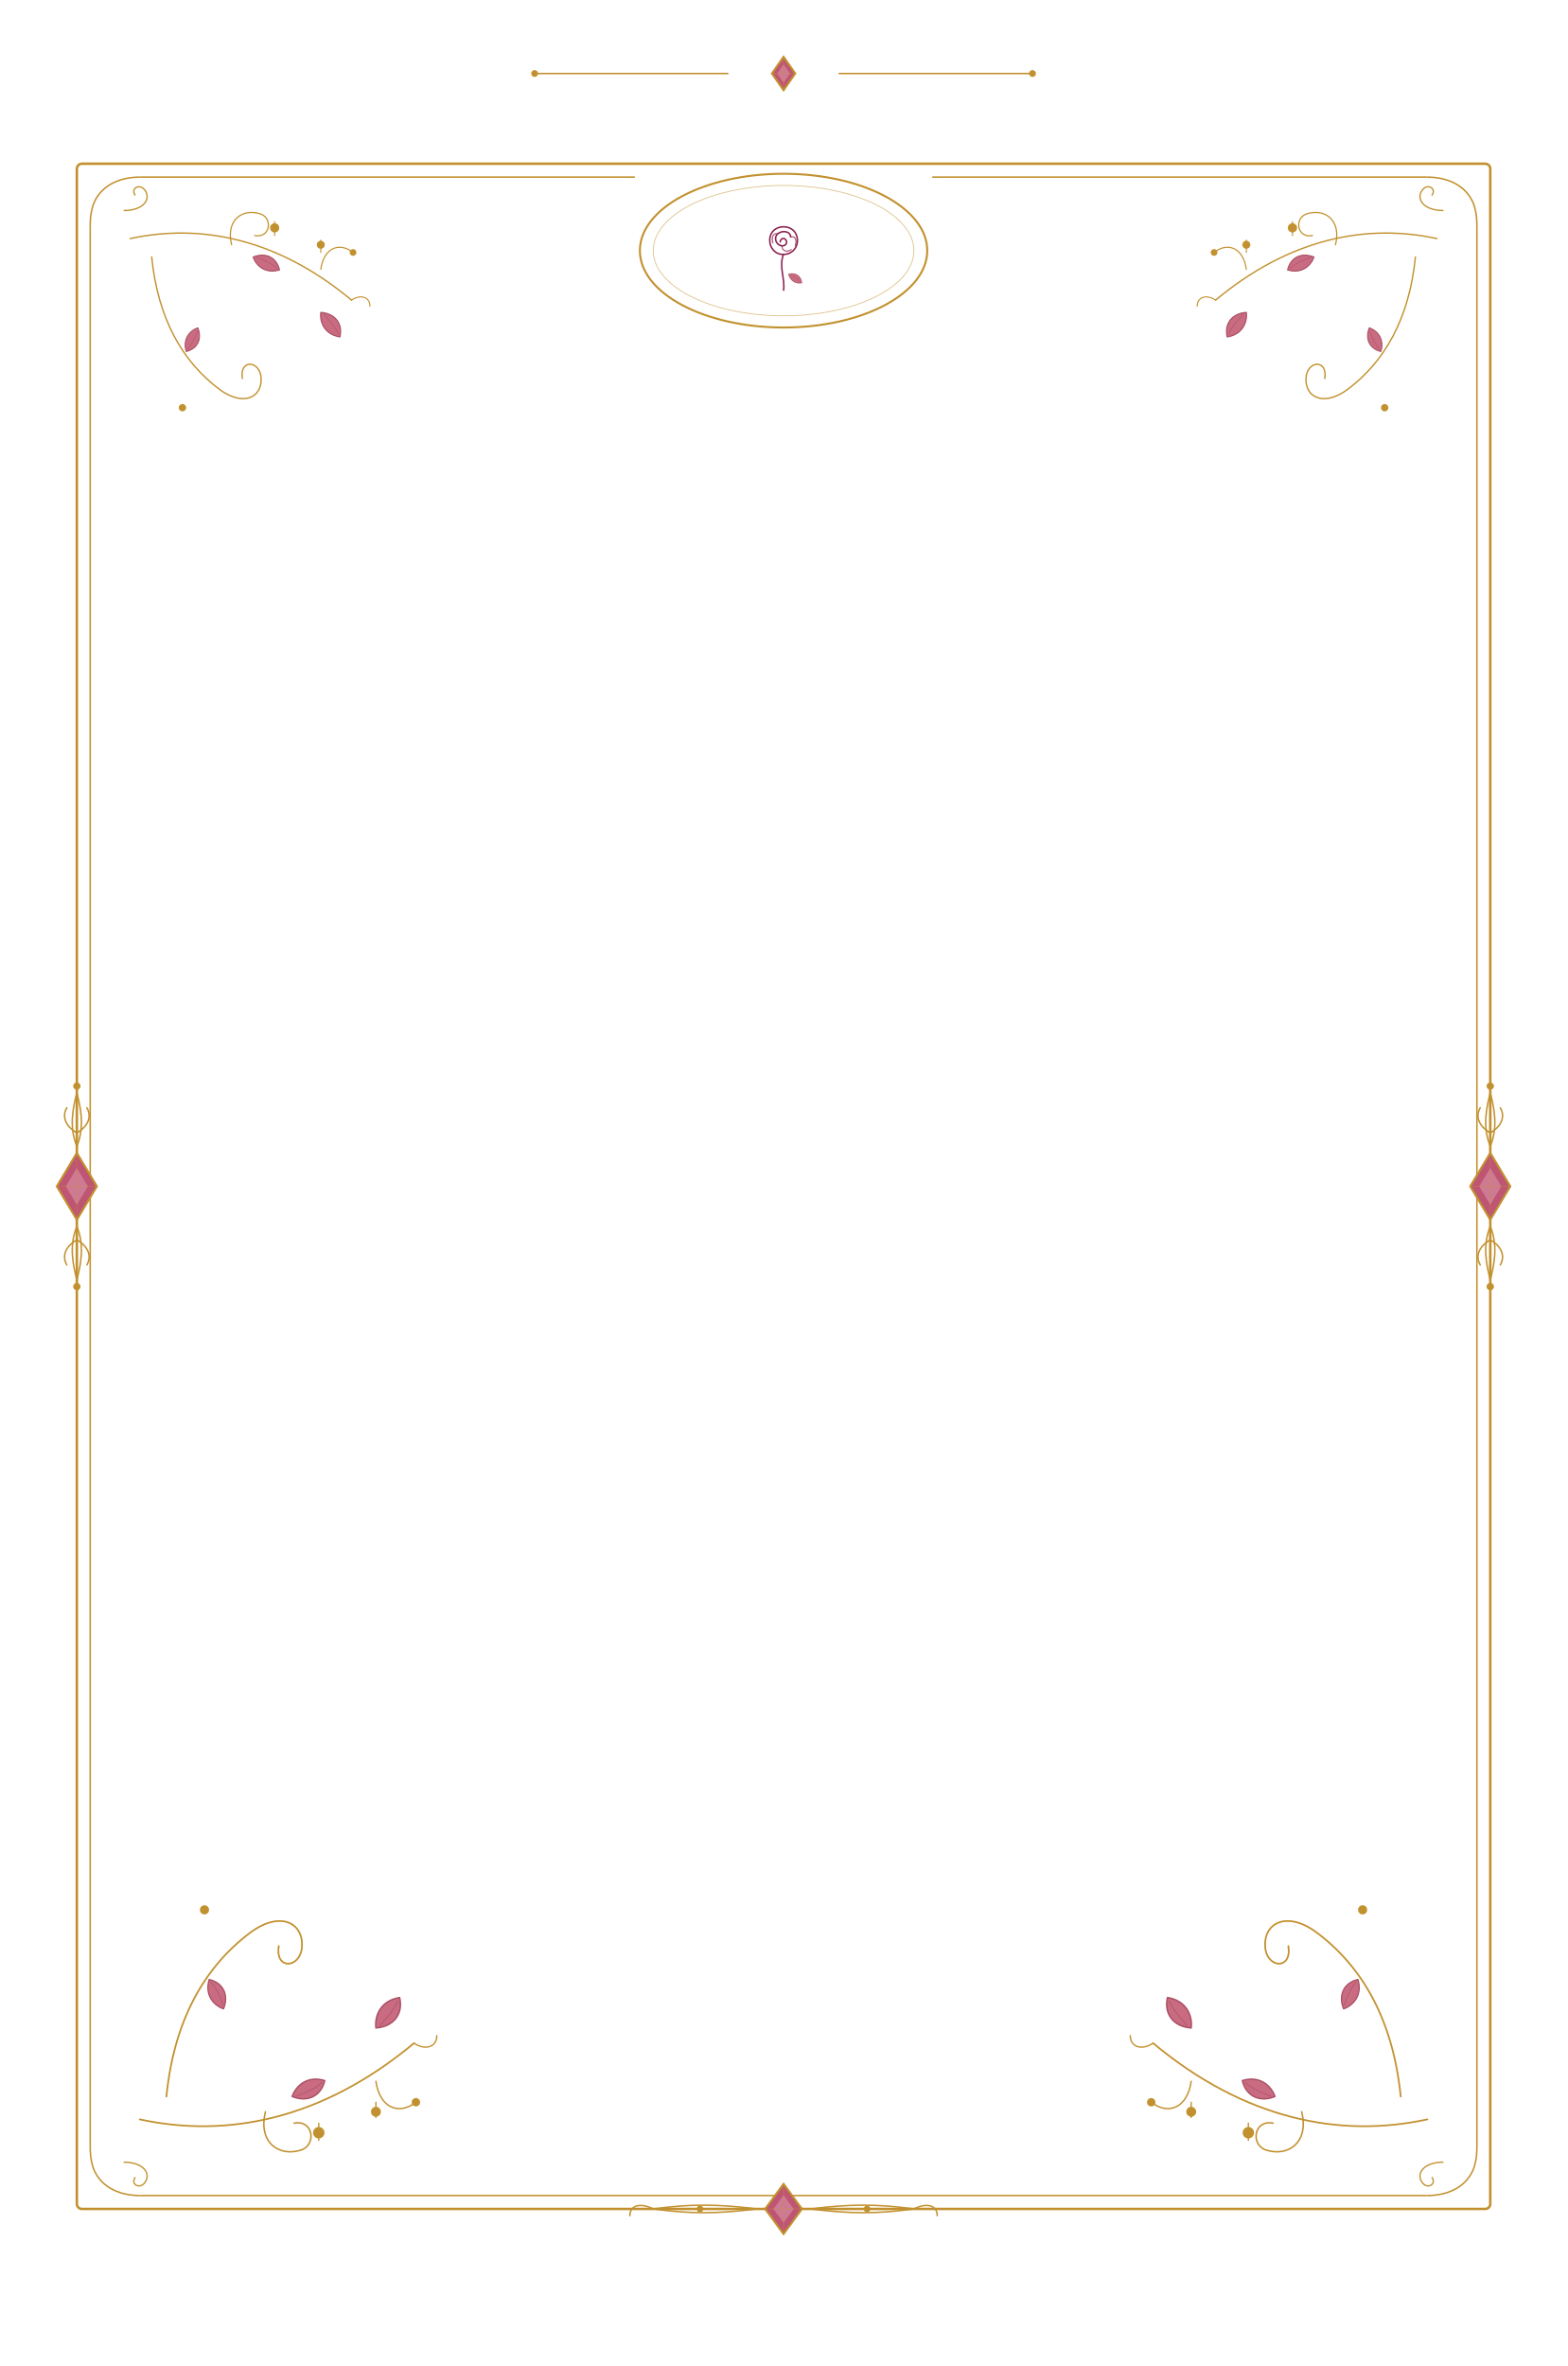
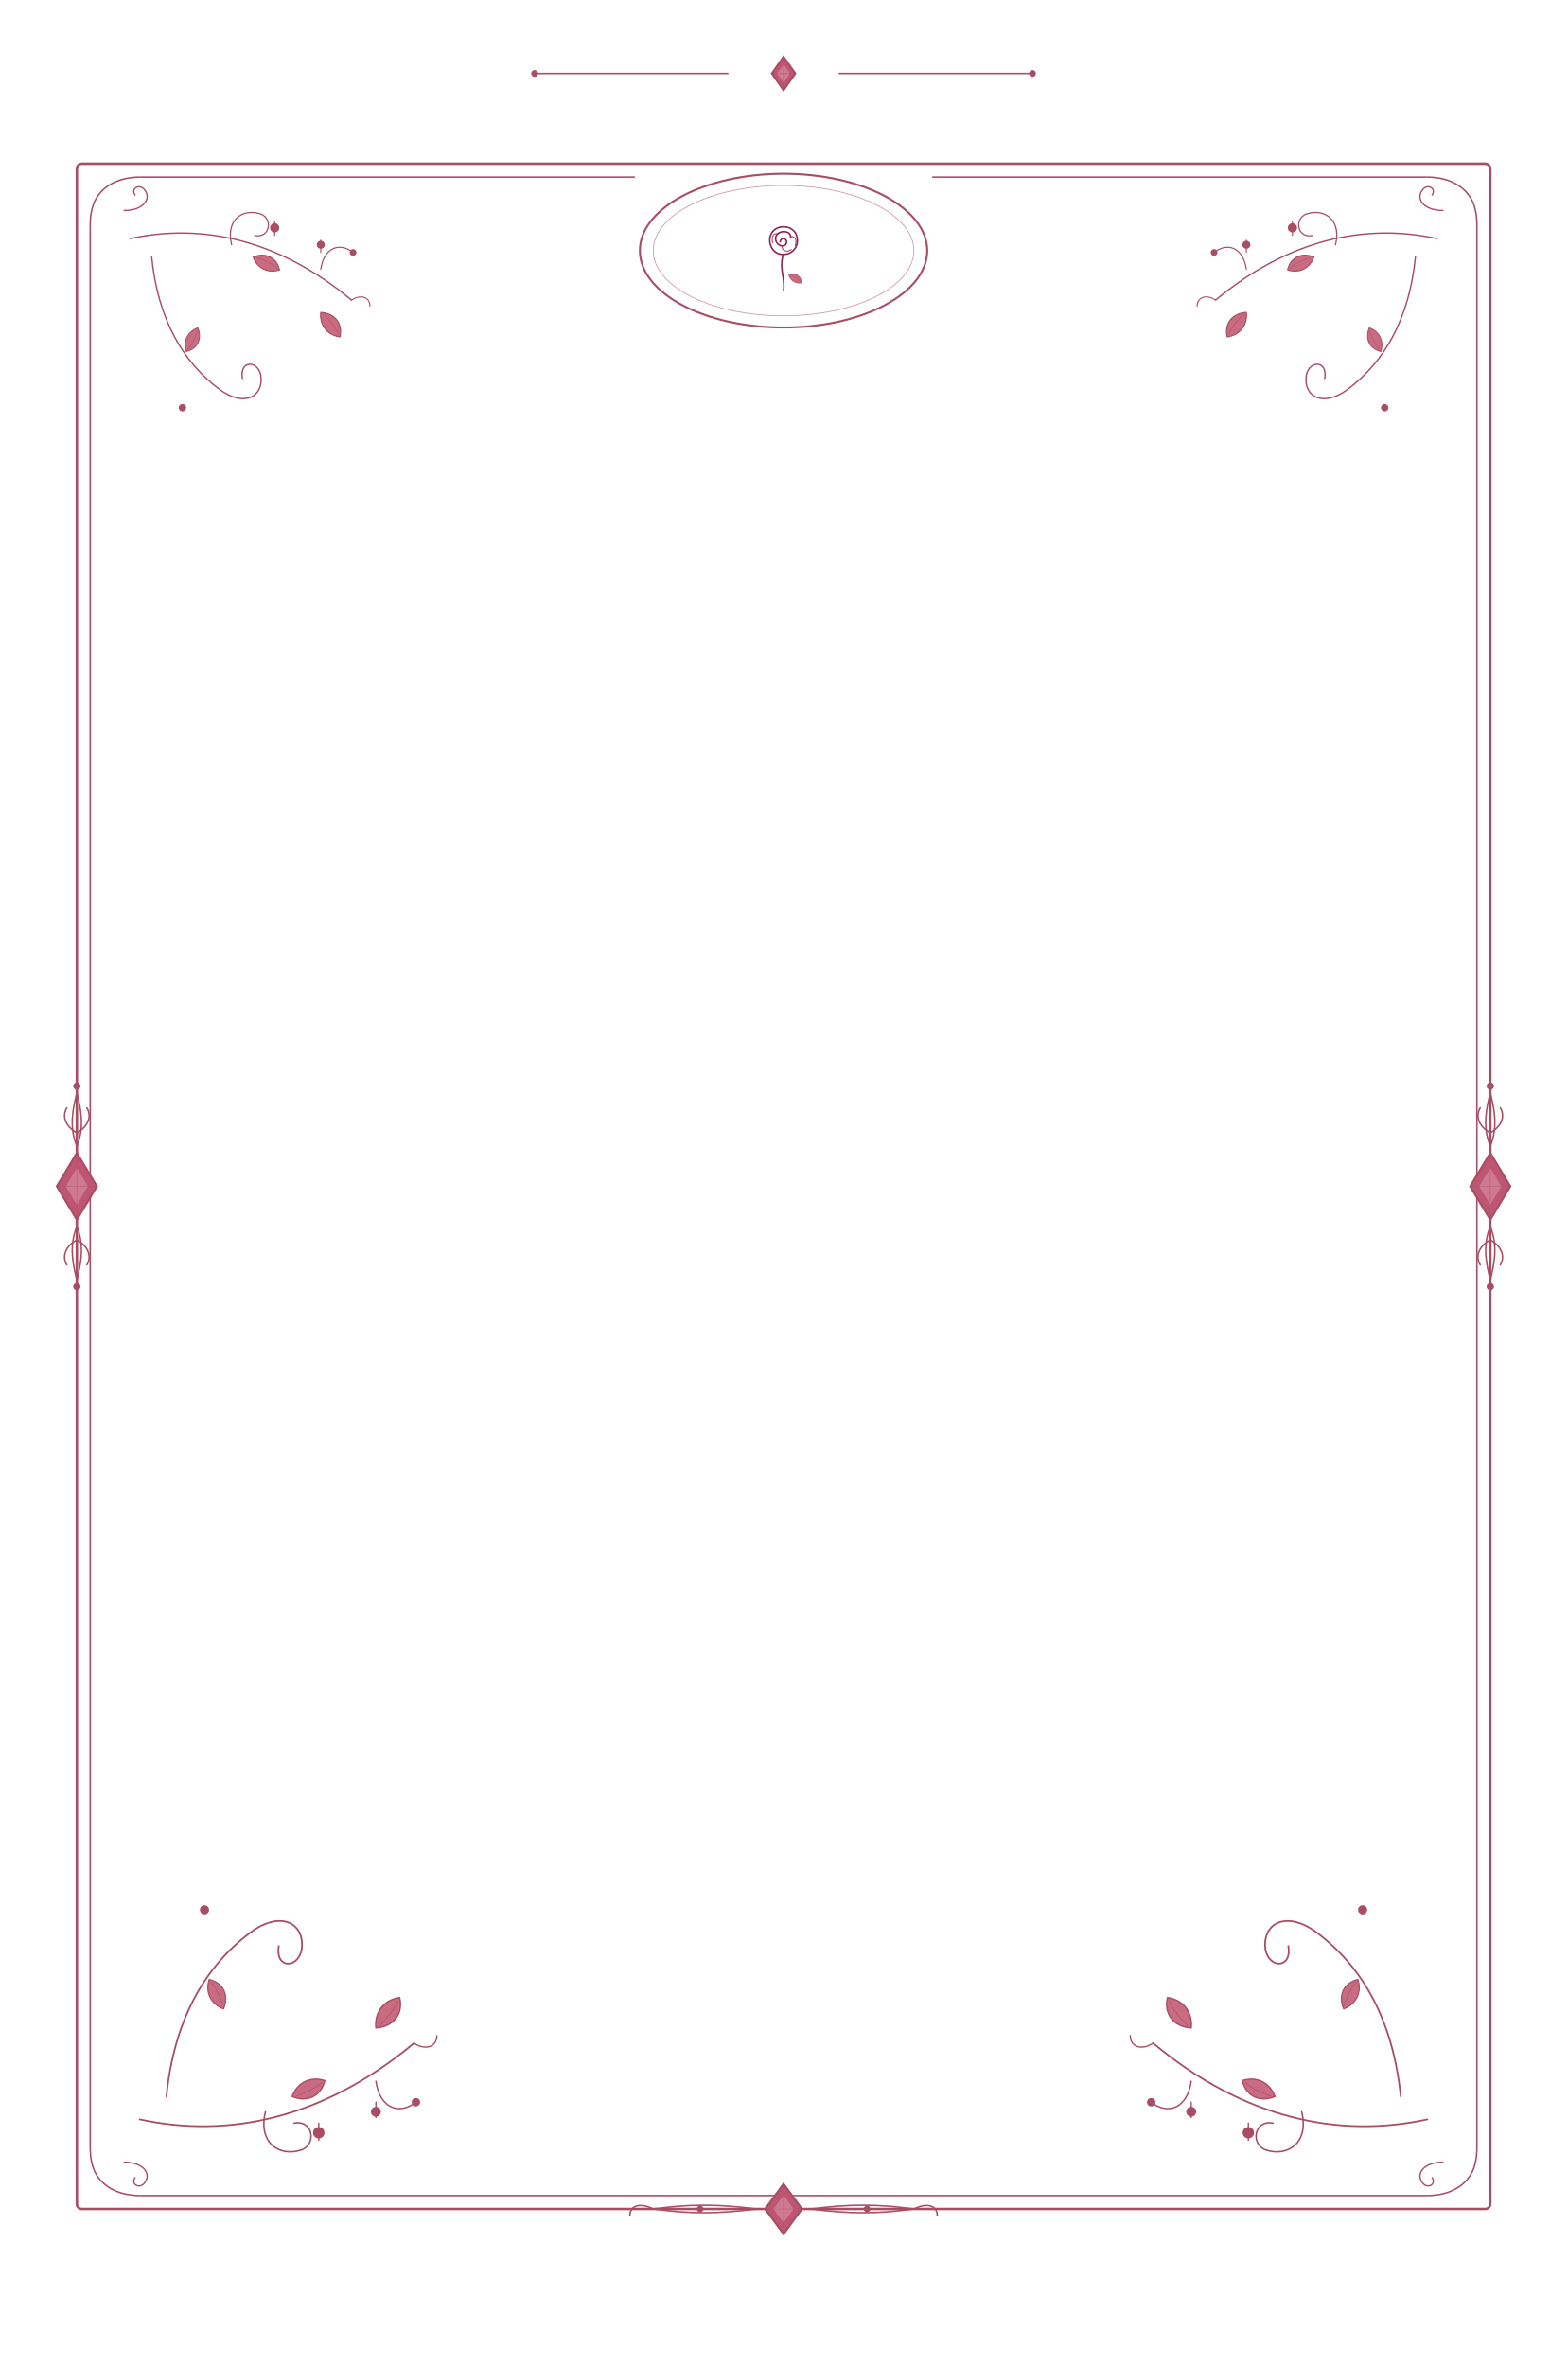
<svg xmlns="http://www.w3.org/2000/svg" viewBox="0 0 938 1416" width="938" height="1416" preserveAspectRatio="none">
-   <rect x="46" y="98" width="846" height="1224" rx="3" fill="none" stroke="#c2912f" stroke-width="1.5" />
-   <g fill="none" stroke="#c2912f" stroke-width="0.9">
+   <rect x="46" y="98" width="846" height="1224" rx="3" fill="none" stroke="#a84d63" stroke-width="1.5" />
+   <g fill="none" stroke="#a84d63" stroke-width="0.9">
    <line x1="84" y1="106" x2="380" y2="106" />
    <line x1="558" y1="106" x2="854" y2="106" />
    <line x1="884" y1="136" x2="884" y2="1284" />
    <line x1="854" y1="1314" x2="84" y2="1314" />
    <line x1="54" y1="1284" x2="54" y2="136" />
  </g>
  <g transform="translate(54 106)">
    <g>
-       <path d="M30 0 C16 0 6 6 2 16 C0 22 0 26 0 30" fill="none" stroke="#c2912f" stroke-width="0.9" />
-       <path d="M20 20 C33 20 37 12 32 7 C29 4 24 7 27 11" fill="none" stroke="#c2912f" stroke-width="0.8" />
-       <g transform="scale(0.92)" fill="none" stroke="#c2912f" stroke-width="0.9" stroke-linecap="round" stroke-linejoin="round">
-         <path d="M26 40 C72 30 122 40 170 80" />
-         <path d="M40 52 C44 92 60 120 84 138 C100 150 113 143 111 129 C109 119 97 119 99 131" />
-         <path d="M92 44 C88 28 99 20 111 24 C119 27 117 40 107 38" stroke-width="0.8" />
-         <path d="M150 60 C152 46 162 42 171 49" stroke-width="0.75" />
-         <path d="M120 38 V29 M150 49 V41 M170 80 C176 76 182 78 182 84" stroke-width="0.7" />
-         <g fill="#c2912f" stroke="none">
+       <path d="M30 0 C16 0 6 6 2 16 C0 22 0 26 0 30" fill="none" stroke="#a84d63" stroke-width="0.9" />
+       <path d="M20 20 C33 20 37 12 32 7 C29 4 24 7 27 11" fill="none" stroke="#a84d63" stroke-width="0.8" />
+       <g transform="scale(0.92)" fill="none" stroke="#a84d63" stroke-width="0.9" stroke-linecap="round" stroke-linejoin="round">
+         <path d="M26 40 C72 30 122 40 170 80" />
+         <path d="M40 52 C44 92 60 120 84 138 C100 150 113 143 111 129 C109 119 97 119 99 131" />
+         <path d="M92 44 C88 28 99 20 111 24 C119 27 117 40 107 38" stroke-width="0.8" />
+         <path d="M150 60 C152 46 162 42 171 49" stroke-width="0.75" />
+         <path d="M120 38 V29 M150 49 V41 M170 80 C176 76 182 78 182 84" stroke-width="0.7" />
+         <g fill="#a84d63" stroke="none">
          <circle cx="120" cy="33" r="3" />
          <circle cx="150" cy="44" r="2.6" />
          <circle cx="171" cy="49" r="2.2" />
          <circle cx="60" cy="150" r="2.4" />
        </g>
        <g stroke="none">
          <g transform="translate(106 52)">
            <g transform="rotate(32) scale(1)">
              <path d="M0 0 C5 -7 13 -8 19 -2 C13 5 5 4 0 0 Z" fill="#c96b81" stroke="#a84d63" stroke-width="0.7" />
              <path d="M2 -1 C7 -2 13 -3 17 -2" fill="none" stroke="#a84d63" stroke-width="0.5" opacity=".6" />
            </g>
          </g>
          <g transform="translate(150 88)">
            <g transform="rotate(58) scale(1.06)">
              <path d="M0 0 C5 -7 13 -8 19 -2 C13 5 5 4 0 0 Z" fill="#c96b81" stroke="#a84d63" stroke-width="0.7" />
              <path d="M2 -1 C7 -2 13 -3 17 -2" fill="none" stroke="#a84d63" stroke-width="0.5" opacity=".6" />
            </g>
          </g>
          <g transform="translate(70 98)">
            <g transform="rotate(122) scale(0.9)">
              <path d="M0 0 C5 -7 13 -8 19 -2 C13 5 5 4 0 0 Z" fill="#c96b81" stroke="#a84d63" stroke-width="0.7" />
              <path d="M2 -1 C7 -2 13 -3 17 -2" fill="none" stroke="#a84d63" stroke-width="0.5" opacity=".6" />
            </g>
          </g>
        </g>
      </g>
    </g>
  </g>
  <g transform="translate(884 106) scale(-1,1)">
    <g>
-       <path d="M30 0 C16 0 6 6 2 16 C0 22 0 26 0 30" fill="none" stroke="#c2912f" stroke-width="0.9" />
-       <path d="M20 20 C33 20 37 12 32 7 C29 4 24 7 27 11" fill="none" stroke="#c2912f" stroke-width="0.8" />
-       <g transform="scale(0.92)" fill="none" stroke="#c2912f" stroke-width="0.9" stroke-linecap="round" stroke-linejoin="round">
-         <path d="M26 40 C72 30 122 40 170 80" />
-         <path d="M40 52 C44 92 60 120 84 138 C100 150 113 143 111 129 C109 119 97 119 99 131" />
-         <path d="M92 44 C88 28 99 20 111 24 C119 27 117 40 107 38" stroke-width="0.8" />
-         <path d="M150 60 C152 46 162 42 171 49" stroke-width="0.75" />
-         <path d="M120 38 V29 M150 49 V41 M170 80 C176 76 182 78 182 84" stroke-width="0.7" />
-         <g fill="#c2912f" stroke="none">
+       <path d="M30 0 C16 0 6 6 2 16 C0 22 0 26 0 30" fill="none" stroke="#a84d63" stroke-width="0.9" />
+       <path d="M20 20 C33 20 37 12 32 7 C29 4 24 7 27 11" fill="none" stroke="#a84d63" stroke-width="0.8" />
+       <g transform="scale(0.92)" fill="none" stroke="#a84d63" stroke-width="0.9" stroke-linecap="round" stroke-linejoin="round">
+         <path d="M26 40 C72 30 122 40 170 80" />
+         <path d="M40 52 C44 92 60 120 84 138 C100 150 113 143 111 129 C109 119 97 119 99 131" />
+         <path d="M92 44 C88 28 99 20 111 24 C119 27 117 40 107 38" stroke-width="0.8" />
+         <path d="M150 60 C152 46 162 42 171 49" stroke-width="0.75" />
+         <path d="M120 38 V29 M150 49 V41 M170 80 C176 76 182 78 182 84" stroke-width="0.7" />
+         <g fill="#a84d63" stroke="none">
          <circle cx="120" cy="33" r="3" />
          <circle cx="150" cy="44" r="2.6" />
          <circle cx="171" cy="49" r="2.2" />
          <circle cx="60" cy="150" r="2.4" />
        </g>
        <g stroke="none">
          <g transform="translate(106 52)">
            <g transform="rotate(32) scale(1)">
              <path d="M0 0 C5 -7 13 -8 19 -2 C13 5 5 4 0 0 Z" fill="#c96b81" stroke="#a84d63" stroke-width="0.7" />
              <path d="M2 -1 C7 -2 13 -3 17 -2" fill="none" stroke="#a84d63" stroke-width="0.5" opacity=".6" />
            </g>
          </g>
          <g transform="translate(150 88)">
            <g transform="rotate(58) scale(1.06)">
              <path d="M0 0 C5 -7 13 -8 19 -2 C13 5 5 4 0 0 Z" fill="#c96b81" stroke="#a84d63" stroke-width="0.7" />
              <path d="M2 -1 C7 -2 13 -3 17 -2" fill="none" stroke="#a84d63" stroke-width="0.5" opacity=".6" />
            </g>
          </g>
          <g transform="translate(70 98)">
            <g transform="rotate(122) scale(0.9)">
              <path d="M0 0 C5 -7 13 -8 19 -2 C13 5 5 4 0 0 Z" fill="#c96b81" stroke="#a84d63" stroke-width="0.7" />
              <path d="M2 -1 C7 -2 13 -3 17 -2" fill="none" stroke="#a84d63" stroke-width="0.5" opacity=".6" />
            </g>
          </g>
        </g>
      </g>
    </g>
  </g>
  <g transform="translate(54 1314) scale(1,-1)">
    <g>
-       <path d="M30 0 C16 0 6 6 2 16 C0 22 0 26 0 30" fill="none" stroke="#c2912f" stroke-width="0.9" />
-       <path d="M20 20 C33 20 37 12 32 7 C29 4 24 7 27 11" fill="none" stroke="#c2912f" stroke-width="0.8" />
-       <g transform="scale(1.14)" fill="none" stroke="#c2912f" stroke-width="0.9" stroke-linecap="round" stroke-linejoin="round">
-         <path d="M26 40 C72 30 122 40 170 80" />
-         <path d="M40 52 C44 92 60 120 84 138 C100 150 113 143 111 129 C109 119 97 119 99 131" />
-         <path d="M92 44 C88 28 99 20 111 24 C119 27 117 40 107 38" stroke-width="0.8" />
-         <path d="M150 60 C152 46 162 42 171 49" stroke-width="0.75" />
-         <path d="M120 38 V29 M150 49 V41 M170 80 C176 76 182 78 182 84" stroke-width="0.7" />
-         <g fill="#c2912f" stroke="none">
+       <path d="M30 0 C16 0 6 6 2 16 C0 22 0 26 0 30" fill="none" stroke="#a84d63" stroke-width="0.9" />
+       <path d="M20 20 C33 20 37 12 32 7 C29 4 24 7 27 11" fill="none" stroke="#a84d63" stroke-width="0.8" />
+       <g transform="scale(1.14)" fill="none" stroke="#a84d63" stroke-width="0.9" stroke-linecap="round" stroke-linejoin="round">
+         <path d="M26 40 C72 30 122 40 170 80" />
+         <path d="M40 52 C44 92 60 120 84 138 C100 150 113 143 111 129 C109 119 97 119 99 131" />
+         <path d="M92 44 C88 28 99 20 111 24 C119 27 117 40 107 38" stroke-width="0.8" />
+         <path d="M150 60 C152 46 162 42 171 49" stroke-width="0.75" />
+         <path d="M120 38 V29 M150 49 V41 M170 80 C176 76 182 78 182 84" stroke-width="0.7" />
+         <g fill="#a84d63" stroke="none">
          <circle cx="120" cy="33" r="3" />
          <circle cx="150" cy="44" r="2.6" />
          <circle cx="171" cy="49" r="2.2" />
          <circle cx="60" cy="150" r="2.4" />
        </g>
        <g stroke="none">
          <g transform="translate(106 52)">
            <g transform="rotate(32) scale(1)">
              <path d="M0 0 C5 -7 13 -8 19 -2 C13 5 5 4 0 0 Z" fill="#c96b81" stroke="#a84d63" stroke-width="0.7" />
              <path d="M2 -1 C7 -2 13 -3 17 -2" fill="none" stroke="#a84d63" stroke-width="0.5" opacity=".6" />
            </g>
          </g>
          <g transform="translate(150 88)">
            <g transform="rotate(58) scale(1.06)">
              <path d="M0 0 C5 -7 13 -8 19 -2 C13 5 5 4 0 0 Z" fill="#c96b81" stroke="#a84d63" stroke-width="0.7" />
              <path d="M2 -1 C7 -2 13 -3 17 -2" fill="none" stroke="#a84d63" stroke-width="0.5" opacity=".6" />
            </g>
          </g>
          <g transform="translate(70 98)">
            <g transform="rotate(122) scale(0.9)">
              <path d="M0 0 C5 -7 13 -8 19 -2 C13 5 5 4 0 0 Z" fill="#c96b81" stroke="#a84d63" stroke-width="0.7" />
              <path d="M2 -1 C7 -2 13 -3 17 -2" fill="none" stroke="#a84d63" stroke-width="0.5" opacity=".6" />
            </g>
          </g>
        </g>
      </g>
    </g>
  </g>
  <g transform="translate(884 1314) scale(-1,-1)">
    <g>
-       <path d="M30 0 C16 0 6 6 2 16 C0 22 0 26 0 30" fill="none" stroke="#c2912f" stroke-width="0.9" />
-       <path d="M20 20 C33 20 37 12 32 7 C29 4 24 7 27 11" fill="none" stroke="#c2912f" stroke-width="0.8" />
-       <g transform="scale(1.14)" fill="none" stroke="#c2912f" stroke-width="0.9" stroke-linecap="round" stroke-linejoin="round">
-         <path d="M26 40 C72 30 122 40 170 80" />
-         <path d="M40 52 C44 92 60 120 84 138 C100 150 113 143 111 129 C109 119 97 119 99 131" />
-         <path d="M92 44 C88 28 99 20 111 24 C119 27 117 40 107 38" stroke-width="0.8" />
-         <path d="M150 60 C152 46 162 42 171 49" stroke-width="0.75" />
-         <path d="M120 38 V29 M150 49 V41 M170 80 C176 76 182 78 182 84" stroke-width="0.7" />
-         <g fill="#c2912f" stroke="none">
-           <circle cx="120" cy="33" r="3" />
-           <circle cx="150" cy="44" r="2.6" />
-           <circle cx="171" cy="49" r="2.2" />
-           <circle cx="60" cy="150" r="2.4" />
-         </g>
-         <g stroke="none">
-           <g transform="translate(106 52)">
-             <g transform="rotate(32) scale(1)">
-               <path d="M0 0 C5 -7 13 -8 19 -2 C13 5 5 4 0 0 Z" fill="#c96b81" stroke="#a84d63" stroke-width="0.7" />
-               <path d="M2 -1 C7 -2 13 -3 17 -2" fill="none" stroke="#a84d63" stroke-width="0.5" opacity=".6" />
-             </g>
-           </g>
-           <g transform="translate(150 88)">
-             <g transform="rotate(58) scale(1.06)">
-               <path d="M0 0 C5 -7 13 -8 19 -2 C13 5 5 4 0 0 Z" fill="#c96b81" stroke="#a84d63" stroke-width="0.7" />
-               <path d="M2 -1 C7 -2 13 -3 17 -2" fill="none" stroke="#a84d63" stroke-width="0.5" opacity=".6" />
-             </g>
-           </g>
-           <g transform="translate(70 98)">
-             <g transform="rotate(122) scale(0.9)">
-               <path d="M0 0 C5 -7 13 -8 19 -2 C13 5 5 4 0 0 Z" fill="#c96b81" stroke="#a84d63" stroke-width="0.7" />
-               <path d="M2 -1 C7 -2 13 -3 17 -2" fill="none" stroke="#a84d63" stroke-width="0.5" opacity=".6" />
-             </g>
-           </g>
-         </g>
-       </g>
-     </g>
-   </g>
-   <ellipse cx="469" cy="150" rx="86" ry="46" fill="none" stroke="#c2912f" stroke-width="1.2" />
-   <ellipse cx="469" cy="150" rx="78" ry="39" fill="none" stroke="#c2912f" stroke-width="0.5" opacity=".55" />
+       <path d="M30 0 C16 0 6 6 2 16 C0 22 0 26 0 30" fill="none" stroke="#a84d63" stroke-width="0.9" />
+       <path d="M20 20 C33 20 37 12 32 7 C29 4 24 7 27 11" fill="none" stroke="#a84d63" stroke-width="0.8" />
+       <g transform="scale(1.14)" fill="none" stroke="#a84d63" stroke-width="0.9" stroke-linecap="round" stroke-linejoin="round">
+         <path d="M26 40 C72 30 122 40 170 80" />
+         <path d="M40 52 C44 92 60 120 84 138 C100 150 113 143 111 129 C109 119 97 119 99 131" />
+         <path d="M92 44 C88 28 99 20 111 24 C119 27 117 40 107 38" stroke-width="0.8" />
+         <path d="M150 60 C152 46 162 42 171 49" stroke-width="0.75" />
+         <path d="M120 38 V29 M150 49 V41 M170 80 C176 76 182 78 182 84" stroke-width="0.7" />
+         <g fill="#a84d63" stroke="none">
+           <circle cx="120" cy="33" r="3" />
+           <circle cx="150" cy="44" r="2.6" />
+           <circle cx="171" cy="49" r="2.2" />
+           <circle cx="60" cy="150" r="2.4" />
+         </g>
+         <g stroke="none">
+           <g transform="translate(106 52)">
+             <g transform="rotate(32) scale(1)">
+               <path d="M0 0 C5 -7 13 -8 19 -2 C13 5 5 4 0 0 Z" fill="#c96b81" stroke="#a84d63" stroke-width="0.7" />
+               <path d="M2 -1 C7 -2 13 -3 17 -2" fill="none" stroke="#a84d63" stroke-width="0.5" opacity=".6" />
+             </g>
+           </g>
+           <g transform="translate(150 88)">
+             <g transform="rotate(58) scale(1.06)">
+               <path d="M0 0 C5 -7 13 -8 19 -2 C13 5 5 4 0 0 Z" fill="#c96b81" stroke="#a84d63" stroke-width="0.7" />
+               <path d="M2 -1 C7 -2 13 -3 17 -2" fill="none" stroke="#a84d63" stroke-width="0.5" opacity=".6" />
+             </g>
+           </g>
+           <g transform="translate(70 98)">
+             <g transform="rotate(122) scale(0.9)">
+               <path d="M0 0 C5 -7 13 -8 19 -2 C13 5 5 4 0 0 Z" fill="#c96b81" stroke="#a84d63" stroke-width="0.7" />
+               <path d="M2 -1 C7 -2 13 -3 17 -2" fill="none" stroke="#a84d63" stroke-width="0.5" opacity=".6" />
+             </g>
+           </g>
+         </g>
+       </g>
+     </g>
+   </g>
+   <ellipse cx="469" cy="150" rx="86" ry="46" fill="none" stroke="#a84d63" stroke-width="1.2" />
+   <ellipse cx="469" cy="150" rx="78" ry="39" fill="none" stroke="#a84d63" stroke-width="0.5" opacity=".55" />
  <g transform="translate(469 144)">
    <g transform="scale(0.92)" fill="none" stroke="#8d2150" stroke-linecap="round" stroke-linejoin="round">
      <path d="M0 -9 C5.4 -9 9.2 -5.2 9 0.4 C8.8 5.6 4.6 9.2 -0.6 9 C-5.8 8.8 -9.2 4.4 -9 -0.8 C-8.8 -5.6 -5 -9 0 -9 Z" stroke-width="1" />
      <path d="M4.6 -2.4 C4.6 -6 -0.8 -7 -3.8 -4.4 C-6.6 -2 -5 3 -1 3.4 C1.8 3.6 3 0.6 1 -1 C-0.2 -2 -2 -1 -2.2 0.8" stroke-width="1" />
      <path d="M-3.8 -4.4 C-6.8 -5.2 -8 -2 -7 1.4 M-1 3.4 C-1.2 6.6 2.2 8 5 5.8 M4.6 -2.4 C7.8 -3.2 8.8 0 7.6 3.2" stroke-width="0.75" opacity=".75" />
    </g>
    <path d="M0 8 C-3 16 1 22 0 30" fill="none" stroke="#8d2150" stroke-width="0.9" />
    <g transform="translate(3 20)">
      <g transform="rotate(40) scale(0.5)">
        <path d="M0 0 C5 -7 13 -8 19 -2 C13 5 5 4 0 0 Z" fill="#c96b81" stroke="#a84d63" stroke-width="0.7" />
        <path d="M2 -1 C7 -2 13 -3 17 -2" fill="none" stroke="#a84d63" stroke-width="0.5" opacity=".6" />
      </g>
    </g>
  </g>
-   <g stroke="#c2912f" stroke-width="0.9" fill="#c2912f">
+   <g stroke="#a84d63" stroke-width="0.9" fill="#a84d63">
    <line x1="320" y1="44" x2="436" y2="44" />
    <line x1="502" y1="44" x2="618" y2="44" />
    <circle cx="320" cy="44" r="1.6" />
    <circle cx="618" cy="44" r="1.6" />
  </g>
  <g>
-     <path d="M469 34 L476 44 L469 54 L462 44 Z" fill="#be5573" stroke="#c2912f" stroke-width="1.2" />
+     <path d="M469 34 L476 44 L469 54 L462 44 Z" fill="#be5573" stroke="#a84d63" stroke-width="1.2" />
    <path d="M469 38.5 L472.85 44 L469 49.5 L465.15 44 Z" fill="#e0a0b4" fill-opacity=".5" stroke="none" />
-     <path d="M469 34 L469 54 M462 44 L476 44" stroke="#c2912f" stroke-width="0.45" opacity=".5" />
+     <path d="M469 34 L469 54 M462 44 L476 44" stroke="#a84d63" stroke-width="0.45" opacity=".5" />
  </g>
  <g transform="translate(46 710)">
    <g>
-       <path d="M0 -20 L12 0 L0 20 L-12 0 Z" fill="#be5573" stroke="#c2912f" stroke-width="1.2" />
+       <path d="M0 -20 L12 0 L0 20 L-12 0 Z" fill="#be5573" stroke="#a84d63" stroke-width="1.2" />
      <path d="M0 -11 L6.6 0 L0 11 L-6.6 0 Z" fill="#e0a0b4" fill-opacity=".5" stroke="none" />
-       <path d="M0 -20 L0 20 M-12 0 L12 0" stroke="#c2912f" stroke-width="0.45" opacity=".5" />
-     </g>
-     <g fill="none" stroke="#c2912f" stroke-width="0.9" stroke-linecap="round">
+       <path d="M0 -20 L0 20 M-12 0 L12 0" stroke="#a84d63" stroke-width="0.45" opacity=".5" />
+     </g>
+     <g fill="none" stroke="#a84d63" stroke-width="0.9" stroke-linecap="round">
      <path d="M0 -24 C-5 -36 -2 -48 0 -56 C2 -48 5 -36 0 -24" />
      <path d="M0 -32 C-7 -36 -9 -42 -6 -47 M0 -32 C7 -36 9 -42 6 -47" />
      <path d="M0 24 C-5 36 -2 48 0 56 C2 48 5 36 0 24" />
      <path d="M0 32 C-7 36 -9 42 -6 47 M0 32 C7 36 9 42 6 47" />
    </g>
-     <circle cx="0" cy="-60" r="2.2" fill="#c2912f" />
-     <circle cx="0" cy="60" r="2.2" fill="#c2912f" />
+     <circle cx="0" cy="-60" r="2.2" fill="#a84d63" />
+     <circle cx="0" cy="60" r="2.2" fill="#a84d63" />
  </g>
  <g transform="translate(892 710)">
    <g>
-       <path d="M0 -20 L12 0 L0 20 L-12 0 Z" fill="#be5573" stroke="#c2912f" stroke-width="1.2" />
+       <path d="M0 -20 L12 0 L0 20 L-12 0 Z" fill="#be5573" stroke="#a84d63" stroke-width="1.2" />
      <path d="M0 -11 L6.6 0 L0 11 L-6.6 0 Z" fill="#e0a0b4" fill-opacity=".5" stroke="none" />
-       <path d="M0 -20 L0 20 M-12 0 L12 0" stroke="#c2912f" stroke-width="0.45" opacity=".5" />
-     </g>
-     <g fill="none" stroke="#c2912f" stroke-width="0.9" stroke-linecap="round">
+       <path d="M0 -20 L0 20 M-12 0 L12 0" stroke="#a84d63" stroke-width="0.45" opacity=".5" />
+     </g>
+     <g fill="none" stroke="#a84d63" stroke-width="0.9" stroke-linecap="round">
      <path d="M0 -24 C-5 -36 -2 -48 0 -56 C2 -48 5 -36 0 -24" />
      <path d="M0 -32 C-7 -36 -9 -42 -6 -47 M0 -32 C7 -36 9 -42 6 -47" />
      <path d="M0 24 C-5 36 -2 48 0 56 C2 48 5 36 0 24" />
      <path d="M0 32 C-7 36 -9 42 -6 47 M0 32 C7 36 9 42 6 47" />
    </g>
-     <circle cx="0" cy="-60" r="2.2" fill="#c2912f" />
-     <circle cx="0" cy="60" r="2.2" fill="#c2912f" />
+     <circle cx="0" cy="-60" r="2.2" fill="#a84d63" />
+     <circle cx="0" cy="60" r="2.2" fill="#a84d63" />
  </g>
  <g transform="translate(469 1322)">
    <g>
-       <path d="M0 -15 L11 0 L0 15 L-11 0 Z" fill="#be5573" stroke="#c2912f" stroke-width="1.2" />
+       <path d="M0 -15 L11 0 L0 15 L-11 0 Z" fill="#be5573" stroke="#a84d63" stroke-width="1.2" />
      <path d="M0 -8.25 L6.05 0 L0 8.25 L-6.05 0 Z" fill="#e0a0b4" fill-opacity=".5" stroke="none" />
-       <path d="M0 -15 L0 15 M-11 0 L11 0" stroke="#c2912f" stroke-width="0.45" opacity=".5" />
-     </g>
-     <g fill="none" stroke="#c2912f" stroke-width="0.9" stroke-linecap="round">
+       <path d="M0 -15 L0 15 M-11 0 L11 0" stroke="#a84d63" stroke-width="0.45" opacity=".5" />
+     </g>
+     <g fill="none" stroke="#a84d63" stroke-width="0.9" stroke-linecap="round">
      <path d="M16 0 C40 -3 56 -3 78 0 M16 0 C40 3 56 3 78 0" />
      <path d="M-16 0 C-40 -3 -56 -3 -78 0 M-16 0 C-40 3 -56 3 -78 0" />
      <path d="M78 0 C86 -4 92 -2 92 4" />
      <path d="M-78 0 C-86 -4 -92 -2 -92 4" />
    </g>
-     <circle cx="50" cy="0" r="2" fill="#c2912f" />
-     <circle cx="-50" cy="0" r="2" fill="#c2912f" />
+     <circle cx="50" cy="0" r="2" fill="#a84d63" />
+     <circle cx="-50" cy="0" r="2" fill="#a84d63" />
  </g>
</svg>
